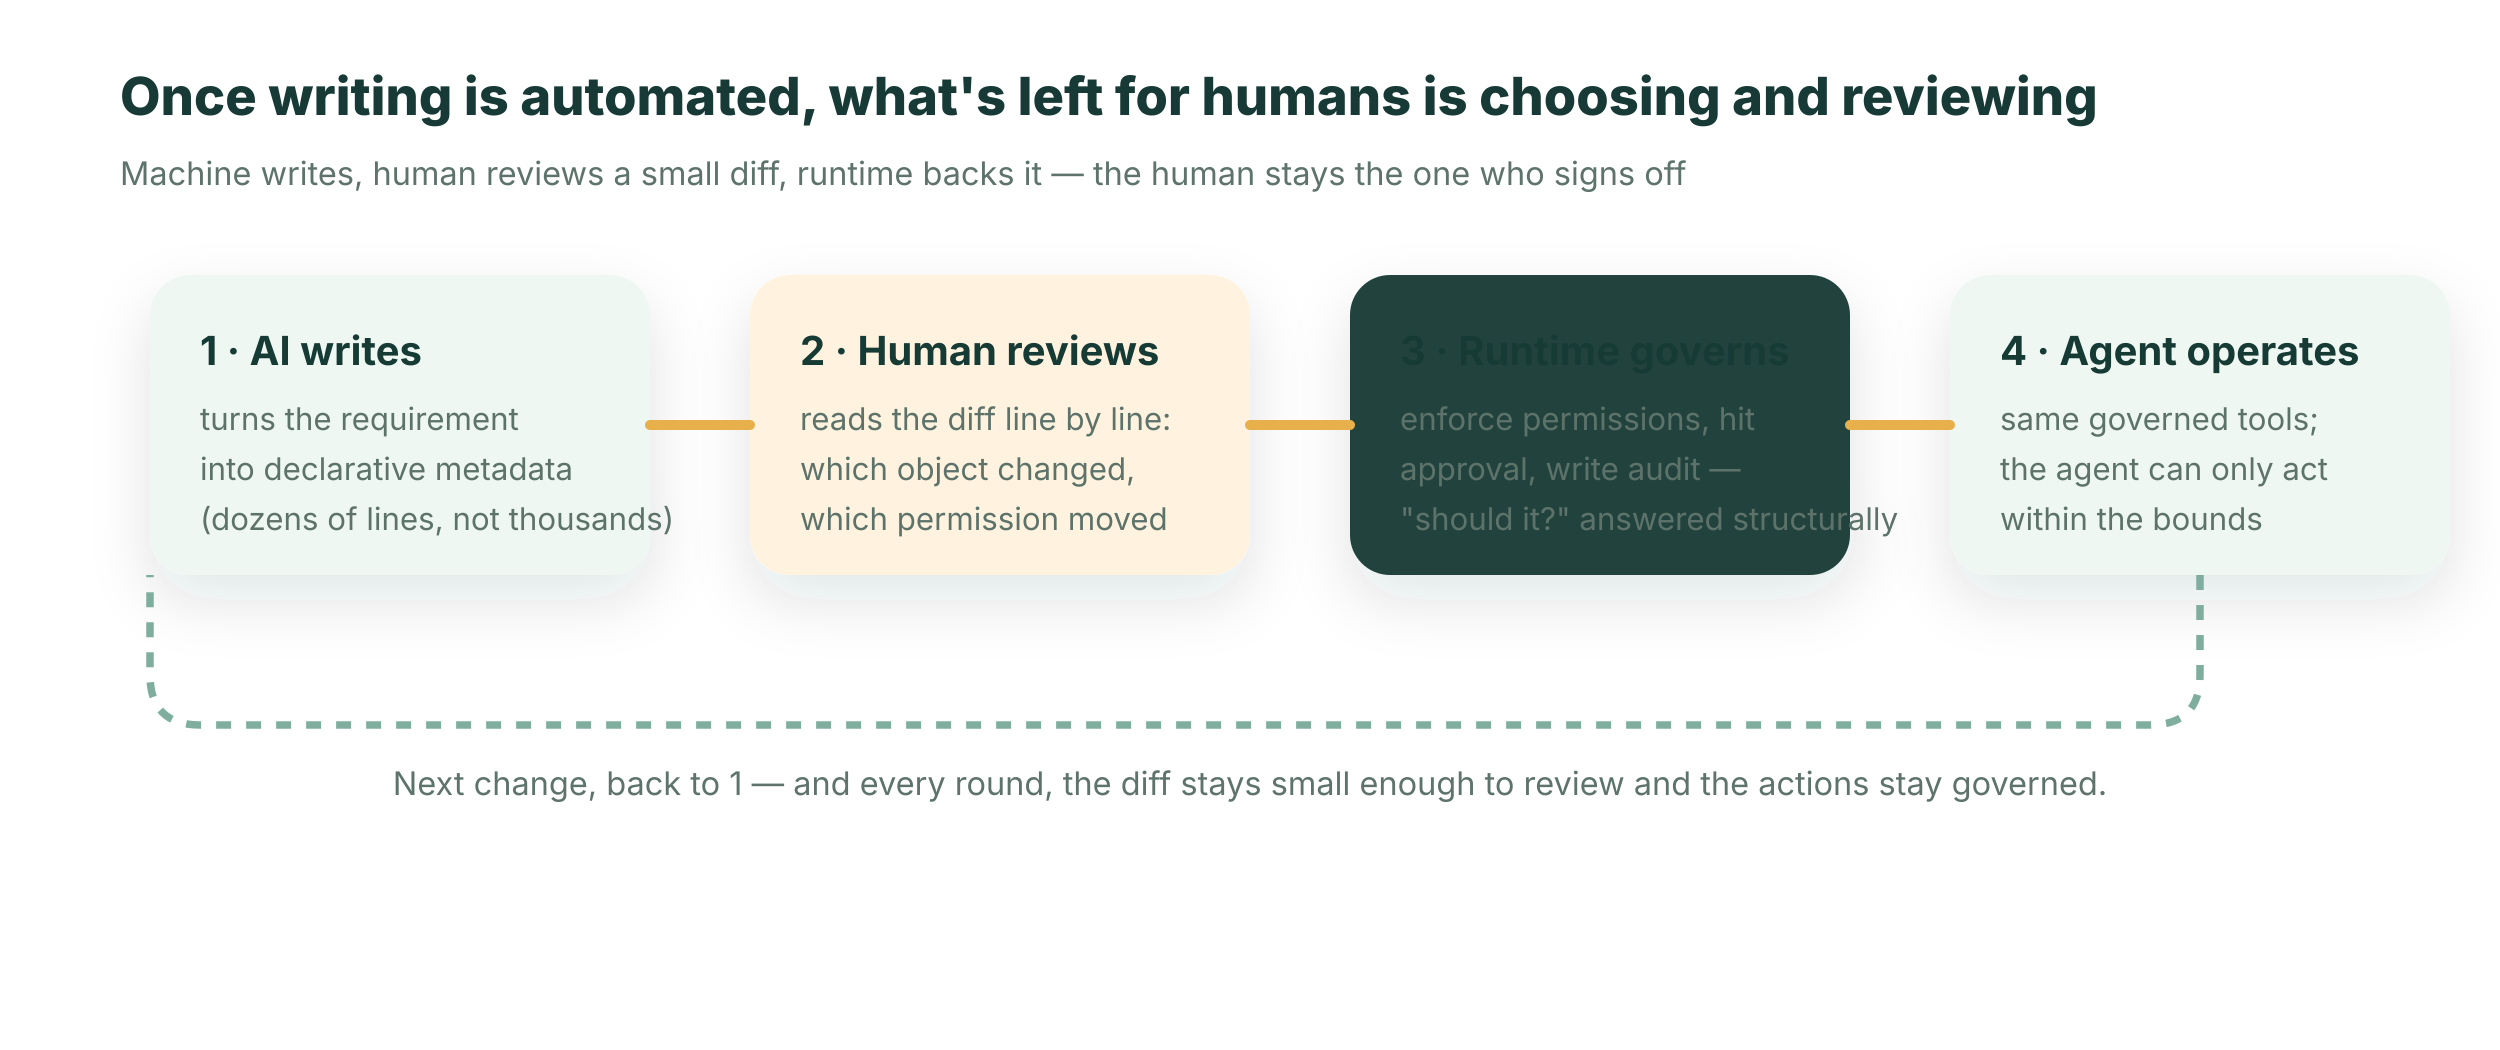
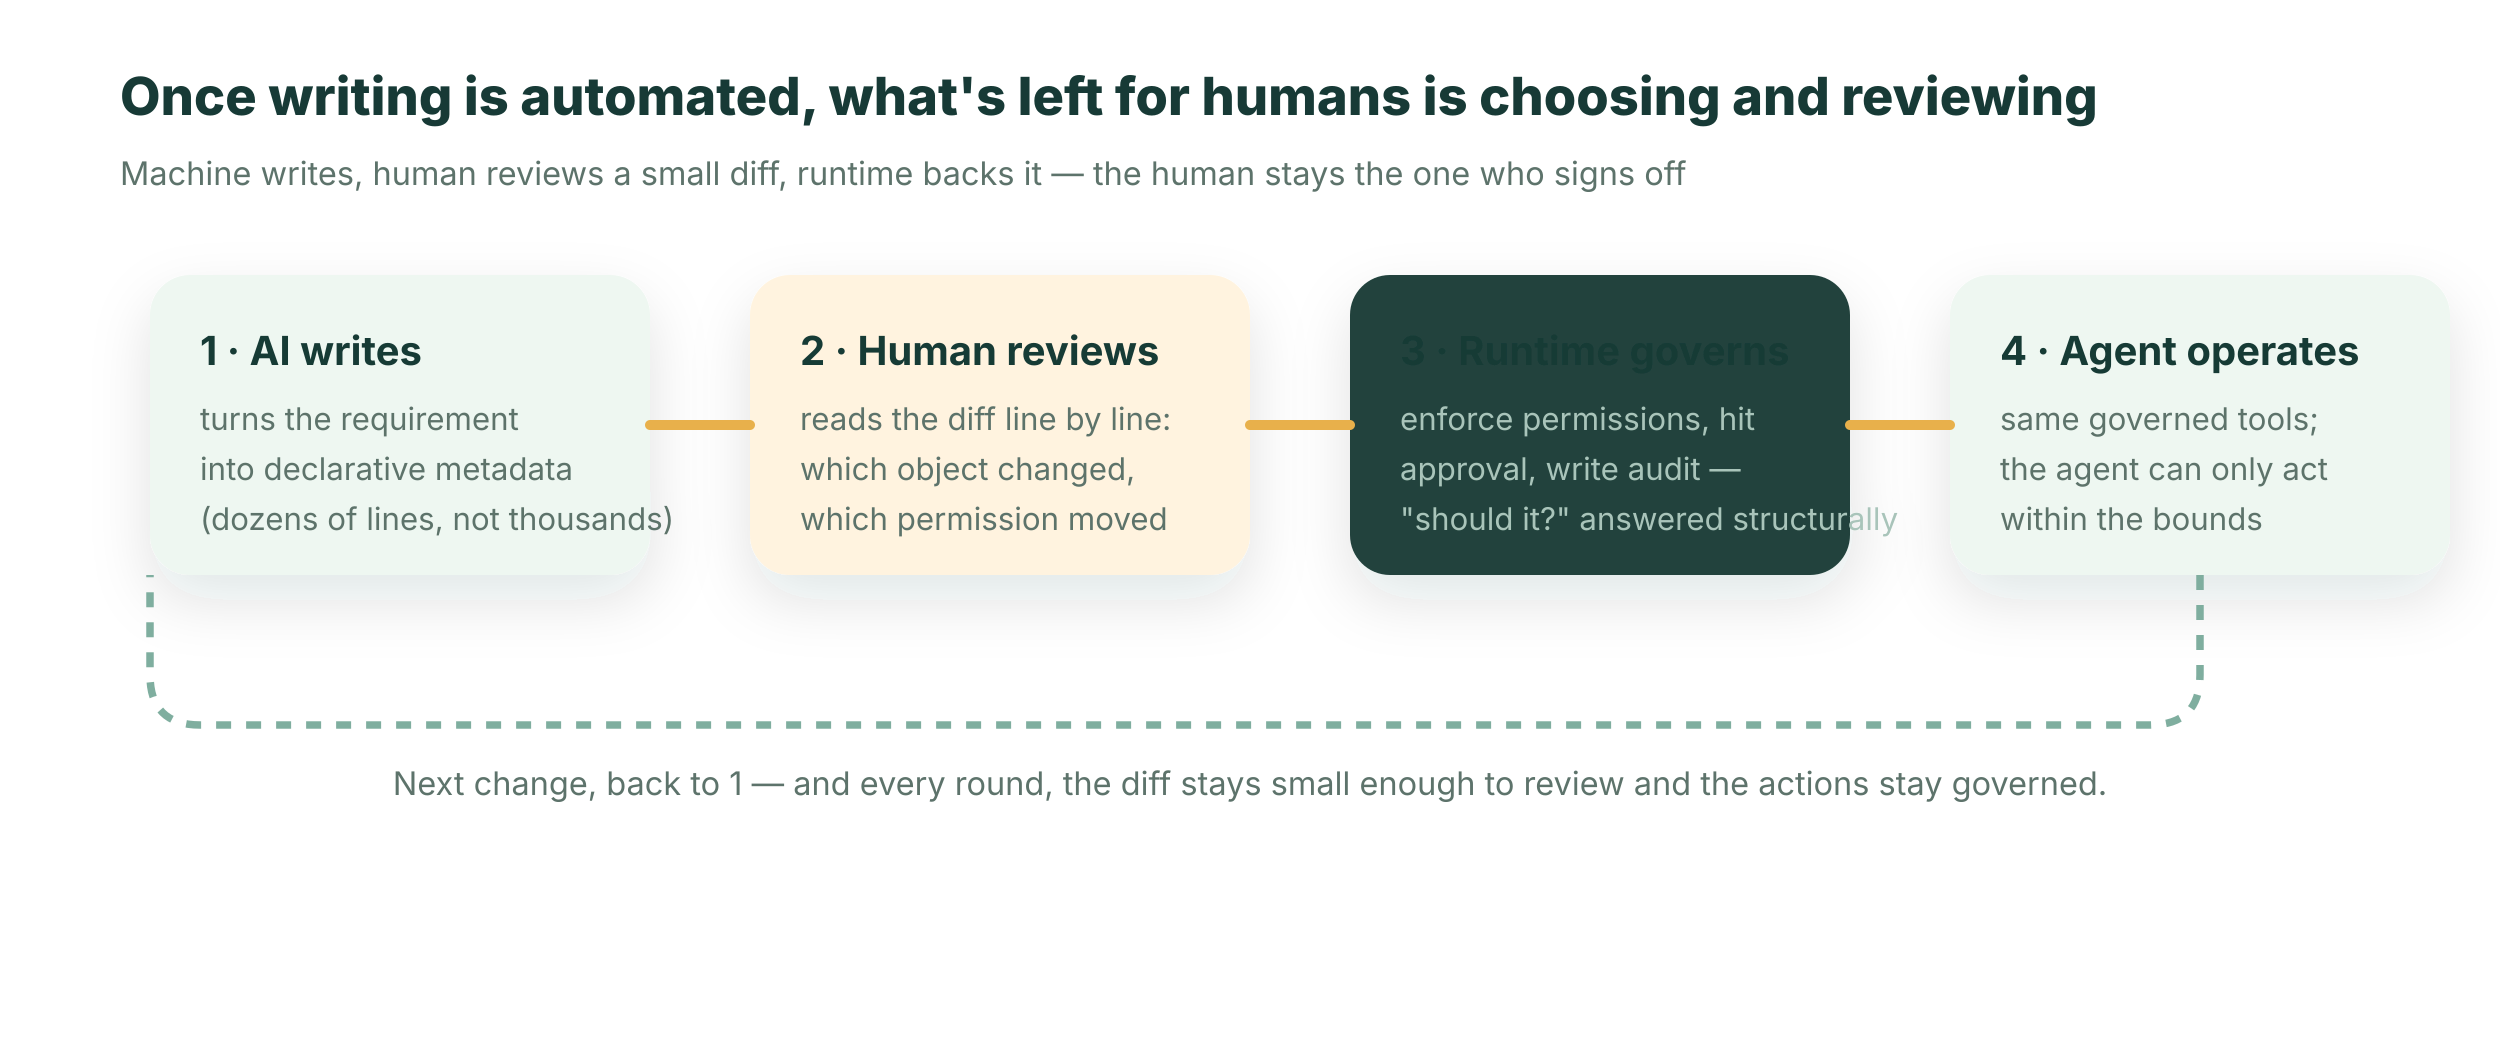
<svg xmlns="http://www.w3.org/2000/svg" viewBox="0 0 1000 420" role="img" aria-label="A loop: AI writes, human reviews, runtime governs, agent operates within bounds">
  <defs>
    <filter id="sh" x="-20%" y="-20%" width="140%" height="150%">
      <feDropShadow dx="0" dy="10" stdDeviation="12" flood-color="#24342f" flood-opacity=".12" />
    </filter>
    <style>
      text{font-family:-apple-system,BlinkMacSystemFont,"Segoe UI",sans-serif;fill:#173a36}
      .cap{font-size:13px;fill:#5d736b}.t{font-size:16px;font-weight:700}.s{font-size:12.5px;fill:#5d736b}
    </style>
  </defs>
  <rect width="1000" height="420" fill="#ffffff" />
  <text x="48" y="46" font-size="21" font-weight="760">Once writing is automated, what's left for humans is choosing and reviewing</text>
  <text x="48" y="74" class="cap">Machine writes, human reviews a small diff, runtime backs it — the human stays the one who signs off</text>
  <g transform="translate(60 110)" filter="url(#sh)">
    <rect width="200" height="120" rx="16" fill="#eef7f1" />
    <text x="20" y="36" class="t">1 · AI writes</text>
    <text x="20" y="62" class="s">turns the requirement</text>
    <text x="20" y="82" class="s">into declarative metadata</text>
    <text x="20" y="102" class="s">(dozens of lines, not thousands)</text>
  </g>
  <g transform="translate(300 110)" filter="url(#sh)">
    <rect width="200" height="120" rx="16" fill="#fff3df" />
    <text x="20" y="36" class="t" fill="#9a6212">2 · Human reviews</text>
    <text x="20" y="62" class="s">reads the diff line by line:</text>
    <text x="20" y="82" class="s">which object changed,</text>
    <text x="20" y="102" class="s">which permission moved</text>
  </g>
  <g transform="translate(540 110)" filter="url(#sh)">
    <rect width="200" height="120" rx="16" fill="#22433d" />
    <text x="20" y="36" class="t" fill="#eafff6">3 · Runtime governs</text>
-     <text x="20" y="62" class="s" fill="#a9c4ba">enforce permissions, hit</text>
-     <text x="20" y="82" class="s" fill="#a9c4ba">approval, write audit —</text>
-     <text x="20" y="102" class="s" fill="#a9c4ba">"should it?" answered structurally</text>
+     <text x="20" y="62" class="s" style="fill:#a9c4ba">enforce permissions, hit</text>
+     <text x="20" y="82" class="s" style="fill:#a9c4ba">approval, write audit —</text>
+     <text x="20" y="102" class="s" style="fill:#a9c4ba">"should it?" answered structurally</text>
  </g>
  <g transform="translate(780 110)" filter="url(#sh)">
    <rect width="200" height="120" rx="16" fill="#eef7f1" />
    <text x="20" y="36" class="t">4 · Agent operates</text>
    <text x="20" y="62" class="s">same governed tools;</text>
    <text x="20" y="82" class="s">the agent can only act</text>
    <text x="20" y="102" class="s">within the bounds</text>
  </g>
  <g stroke="#e8b04b" stroke-width="4" stroke-linecap="round" fill="none">
    <path d="M260 170 h40" />
    <path d="M500 170 h40" />
    <path d="M740 170 h40" />
  </g>
  <path d="M880 230 v40 q0 20 -20 20 H 80 q-20 0 -20 -20 v-40" stroke="#7fae9f" stroke-width="3" fill="none" stroke-dasharray="6 6" />
  <text x="500" y="318" text-anchor="middle" class="cap" fill="#5d736b">Next change, back to 1 — and every round, the diff stays small enough to review and the actions stay governed.</text>
</svg>
